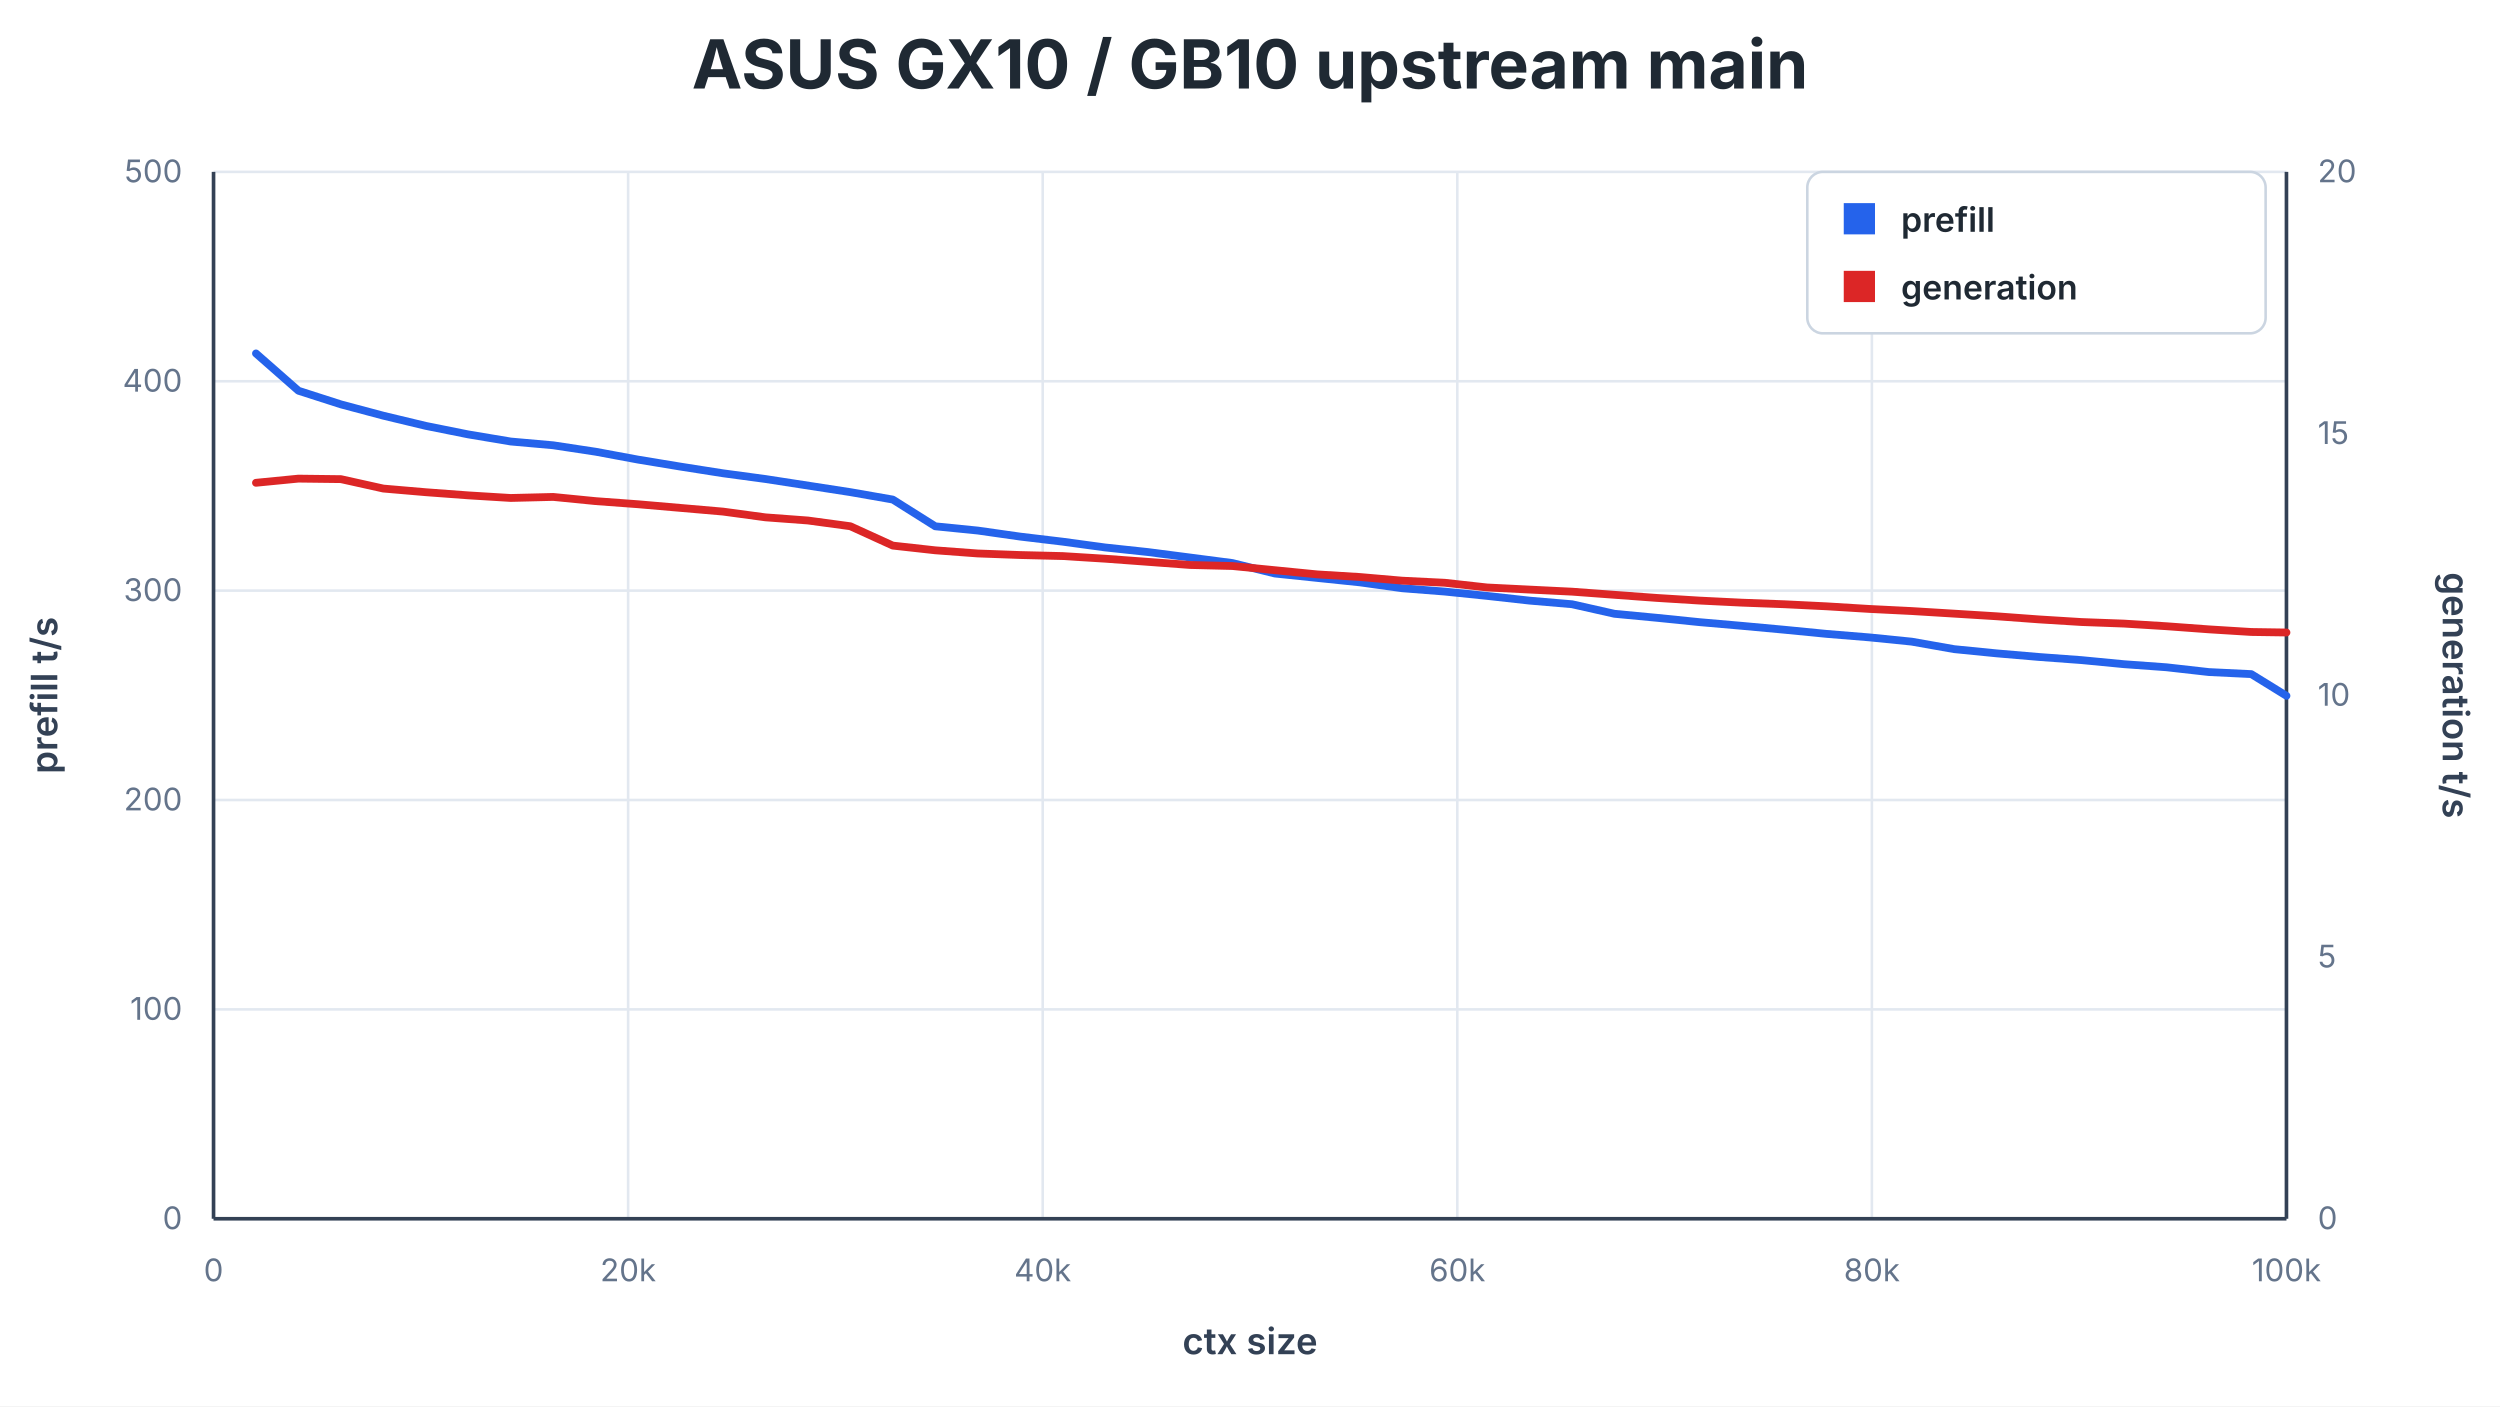
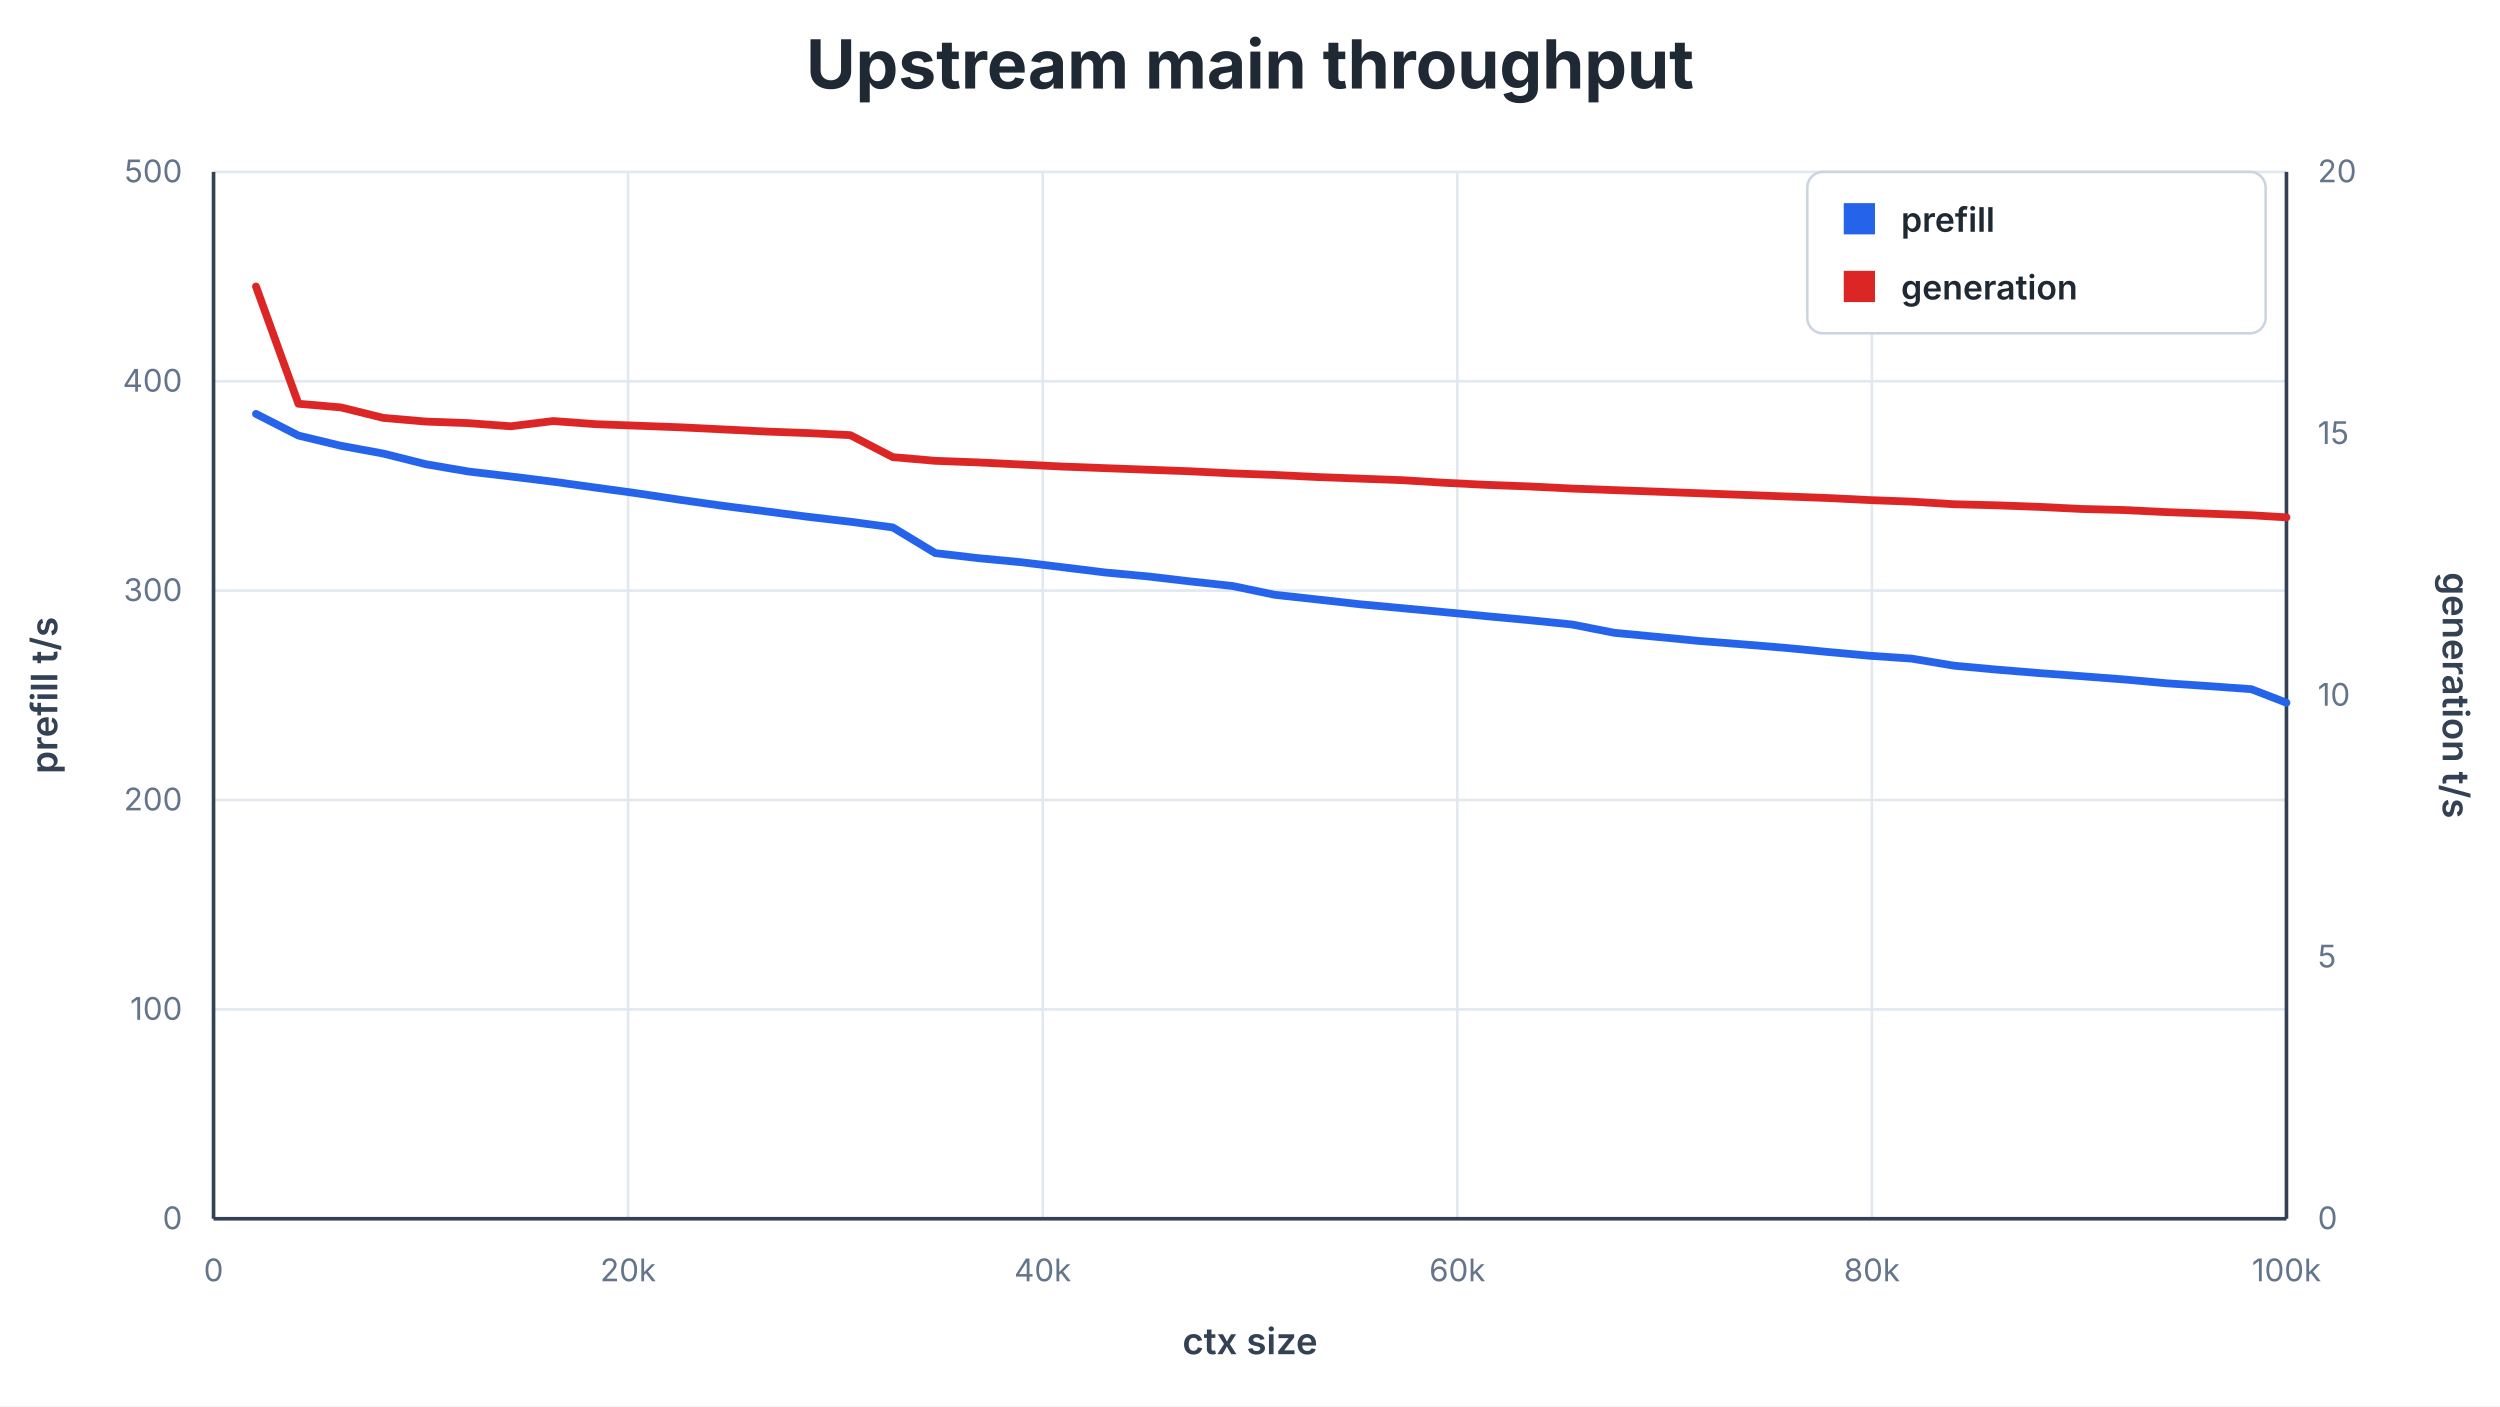
<svg xmlns="http://www.w3.org/2000/svg" width="960" height="540" viewBox="0 0 960 540">
  <style>
text { font-family: -apple-system, BlinkMacSystemFont, 'Segoe UI', sans-serif; }
.title { font-size: 26px; font-weight: 700; fill: #1f2933; }
.axis-label { font-size: 14px; font-weight: 600; fill: #334155; }
.tick { font-size: 12px; fill: #64748b; }
.legend { font-size: 13px; font-weight: 600; fill: #1f2933; }
</style>
  <rect width="960" height="540" fill="#ffffff" />
-   <text class="title" x="480.0" y="34" text-anchor="middle">ASUS GX10 / GB10 upstream main</text>
+   <text class="title" x="480.0" y="34" text-anchor="middle">Upstream main throughput</text>
  <line x1="82" y1="468.00" x2="878" y2="468.00" stroke="#e2e8f0" stroke-width="1" />
  <text class="tick" x="70" y="472.00" text-anchor="end">0</text>
  <line x1="82" y1="387.60" x2="878" y2="387.60" stroke="#e2e8f0" stroke-width="1" />
  <text class="tick" x="70" y="391.60" text-anchor="end">100</text>
  <line x1="82" y1="307.20" x2="878" y2="307.20" stroke="#e2e8f0" stroke-width="1" />
  <text class="tick" x="70" y="311.20" text-anchor="end">200</text>
  <line x1="82" y1="226.80" x2="878" y2="226.80" stroke="#e2e8f0" stroke-width="1" />
  <text class="tick" x="70" y="230.80" text-anchor="end">300</text>
  <line x1="82" y1="146.40" x2="878" y2="146.40" stroke="#e2e8f0" stroke-width="1" />
  <text class="tick" x="70" y="150.40" text-anchor="end">400</text>
  <line x1="82" y1="66.00" x2="878" y2="66.00" stroke="#e2e8f0" stroke-width="1" />
  <text class="tick" x="70" y="70.00" text-anchor="end">500</text>
  <text class="tick" x="890" y="472.00" text-anchor="start">0</text>
  <text class="tick" x="890" y="371.50" text-anchor="start">5</text>
  <text class="tick" x="890" y="271.00" text-anchor="start">10</text>
  <text class="tick" x="890" y="170.50" text-anchor="start">15</text>
  <text class="tick" x="890" y="70.00" text-anchor="start">20</text>
  <line x1="82.00" y1="66" x2="82.00" y2="468" stroke="#e2e8f0" stroke-width="1" />
  <text class="tick" x="82.00" y="492" text-anchor="middle">0</text>
  <line x1="241.20" y1="66" x2="241.20" y2="468" stroke="#e2e8f0" stroke-width="1" />
  <text class="tick" x="241.20" y="492" text-anchor="middle">20k</text>
  <line x1="400.40" y1="66" x2="400.40" y2="468" stroke="#e2e8f0" stroke-width="1" />
  <text class="tick" x="400.40" y="492" text-anchor="middle">40k</text>
  <line x1="559.60" y1="66" x2="559.60" y2="468" stroke="#e2e8f0" stroke-width="1" />
  <text class="tick" x="559.60" y="492" text-anchor="middle">60k</text>
  <line x1="718.80" y1="66" x2="718.80" y2="468" stroke="#e2e8f0" stroke-width="1" />
  <text class="tick" x="718.80" y="492" text-anchor="middle">80k</text>
  <line x1="878.00" y1="66" x2="878.00" y2="468" stroke="#e2e8f0" stroke-width="1" />
  <text class="tick" x="878.00" y="492" text-anchor="middle">100k</text>
  <line x1="82" y1="66" x2="82" y2="468" stroke="#334155" stroke-width="1.4" />
  <line x1="878" y1="66" x2="878" y2="468" stroke="#334155" stroke-width="1.4" />
  <line x1="82" y1="468" x2="878" y2="468" stroke="#334155" stroke-width="1.4" />
  <text class="axis-label" x="480.0" y="520" text-anchor="middle">ctx size</text>
  <text class="axis-label" x="22" y="267.0" text-anchor="middle" transform="rotate(-90 22 267.0)">prefill t/s</text>
  <text class="axis-label" x="938" y="267.0" text-anchor="middle" transform="rotate(90 938 267.0)">generation t/s</text>
-   <polyline fill="none" stroke="#2563eb" stroke-width="3" stroke-linecap="round" stroke-linejoin="round" points="98.30,135.72 114.60,150.04 130.91,155.28 147.21,159.63 163.51,163.54 179.81,166.81 196.11,169.54 212.42,170.99 228.72,173.46 245.02,176.49 261.32,179.18 277.62,181.74 293.93,183.94 310.23,186.46 326.53,188.98 342.83,191.83 359.14,202.10 375.44,203.73 391.74,206.05 408.04,208.00 424.34,210.22 440.65,211.97 456.95,214.08 473.25,216.21 489.55,220.23 505.85,221.93 522.16,223.62 538.46,225.89 554.76,227.16 571.06,228.83 587.36,230.64 603.67,232.03 619.97,235.70 636.27,237.24 652.57,238.90 668.87,240.32 685.18,241.82 701.48,243.42 717.78,244.75 734.08,246.39 750.39,249.27 766.69,250.89 782.99,252.28 799.29,253.48 815.59,255.05 831.90,256.23 848.20,258.07 864.50,258.86 878.00,267.19" />
-   <polyline fill="none" stroke="#dc2626" stroke-width="3" stroke-linecap="round" stroke-linejoin="round" points="98.30,185.39 114.60,183.79 130.91,183.99 147.21,187.61 163.51,189.01 179.81,190.22 196.11,191.22 212.42,190.82 228.72,192.43 245.02,193.63 261.32,195.04 277.62,196.45 293.93,198.66 310.23,199.87 326.53,202.08 342.83,209.51 359.14,211.32 375.44,212.53 391.74,213.13 408.04,213.53 424.34,214.54 440.65,215.74 456.95,216.95 473.25,217.35 489.55,218.96 505.85,220.57 522.16,221.57 538.46,222.98 554.76,223.78 571.06,225.59 587.36,226.40 603.67,227.20 619.97,228.41 636.27,229.61 652.57,230.62 668.87,231.42 685.18,232.03 701.48,232.83 717.78,233.83 734.08,234.64 750.39,235.64 766.69,236.65 782.99,237.85 799.29,238.86 815.59,239.46 831.90,240.47 848.20,241.67 864.50,242.68 878.00,242.88" />
+   <polyline fill="none" stroke="#2563eb" stroke-width="3" stroke-linecap="round" stroke-linejoin="round" points="98.30,158.93 114.60,167.26 130.91,171.18 147.21,174.18 163.51,178.26 179.81,181.05 196.11,182.97 212.42,184.97 228.72,187.24 245.02,189.48 261.32,191.95 277.62,194.25 293.93,196.33 310.23,198.45 326.53,200.35 342.83,202.53 359.14,212.40 375.44,214.31 391.74,215.86 408.04,217.81 424.34,219.83 440.65,221.33 456.95,223.25 473.25,225.02 489.55,228.41 505.85,230.19 522.16,232.03 538.46,233.55 554.76,235.08 571.06,236.64 587.36,238.16 603.67,239.81 619.97,243.01 636.27,244.55 652.57,246.14 668.87,247.40 685.18,248.74 701.48,250.32 717.78,251.80 734.08,252.91 750.39,255.63 766.69,257.13 782.99,258.46 799.29,259.66 815.59,260.90 831.90,262.38 848.20,263.47 864.50,264.64 878.00,269.85" />
+   <polyline fill="none" stroke="#dc2626" stroke-width="3" stroke-linecap="round" stroke-linejoin="round" points="98.30,110.02 114.60,155.04 130.91,156.45 147.21,160.47 163.51,161.88 179.81,162.48 196.11,163.69 212.42,161.68 228.72,162.88 245.02,163.48 261.32,164.09 277.62,164.89 293.93,165.70 310.23,166.30 326.53,167.10 342.83,175.54 359.14,176.95 375.44,177.56 391.74,178.36 408.04,179.16 424.34,179.77 440.65,180.37 456.95,180.97 473.25,181.78 489.55,182.38 505.85,183.18 522.16,183.79 538.46,184.39 554.76,185.39 571.06,186.20 587.36,186.80 603.67,187.61 619.97,188.21 636.27,188.81 652.57,189.41 668.87,190.02 685.18,190.62 701.48,191.22 717.78,192.03 734.08,192.63 750.39,193.63 766.69,194.04 782.99,194.64 799.29,195.44 815.59,195.85 831.90,196.65 848.20,197.25 864.50,197.86 878.00,198.66" />
  <rect x="694" y="66" width="176" height="62" rx="6" fill="#ffffff" stroke="#cbd5e1" />
  <rect x="708" y="78" width="12" height="12" fill="#2563eb" />
  <text class="legend" x="730" y="89">prefill</text>
  <rect x="708" y="104" width="12" height="12" fill="#dc2626" />
  <text class="legend" x="730" y="115">generation</text>
</svg>
